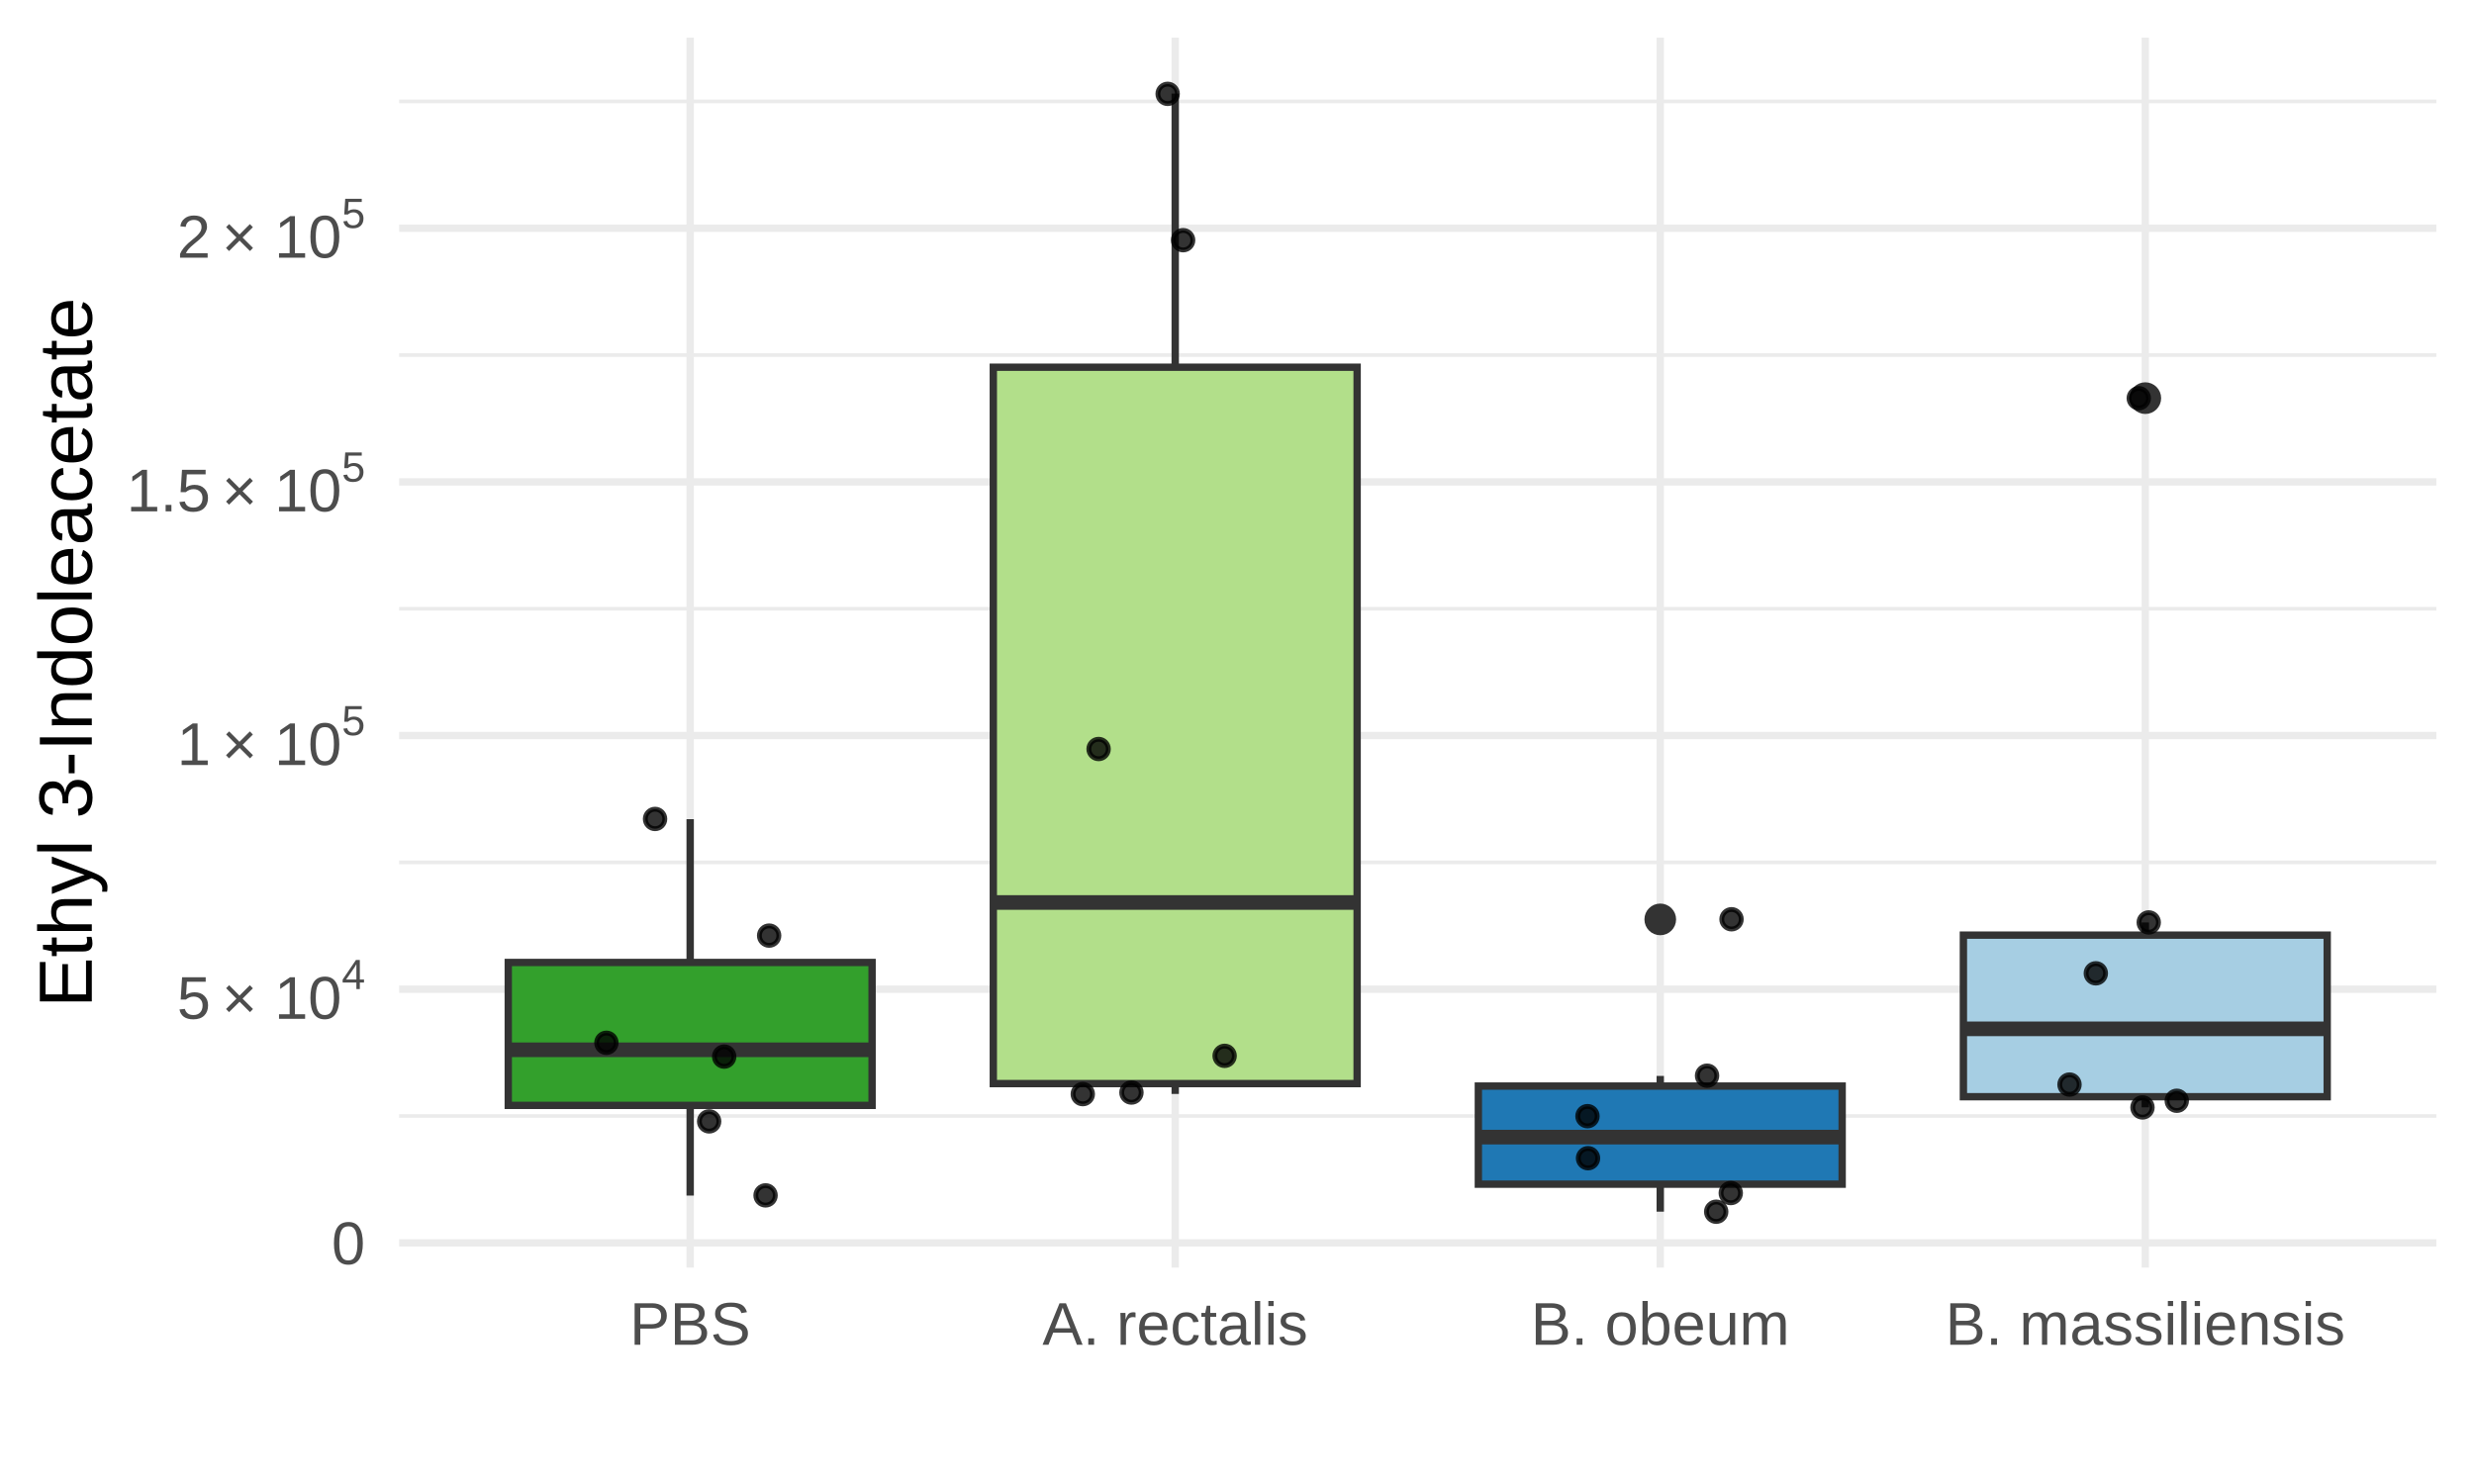
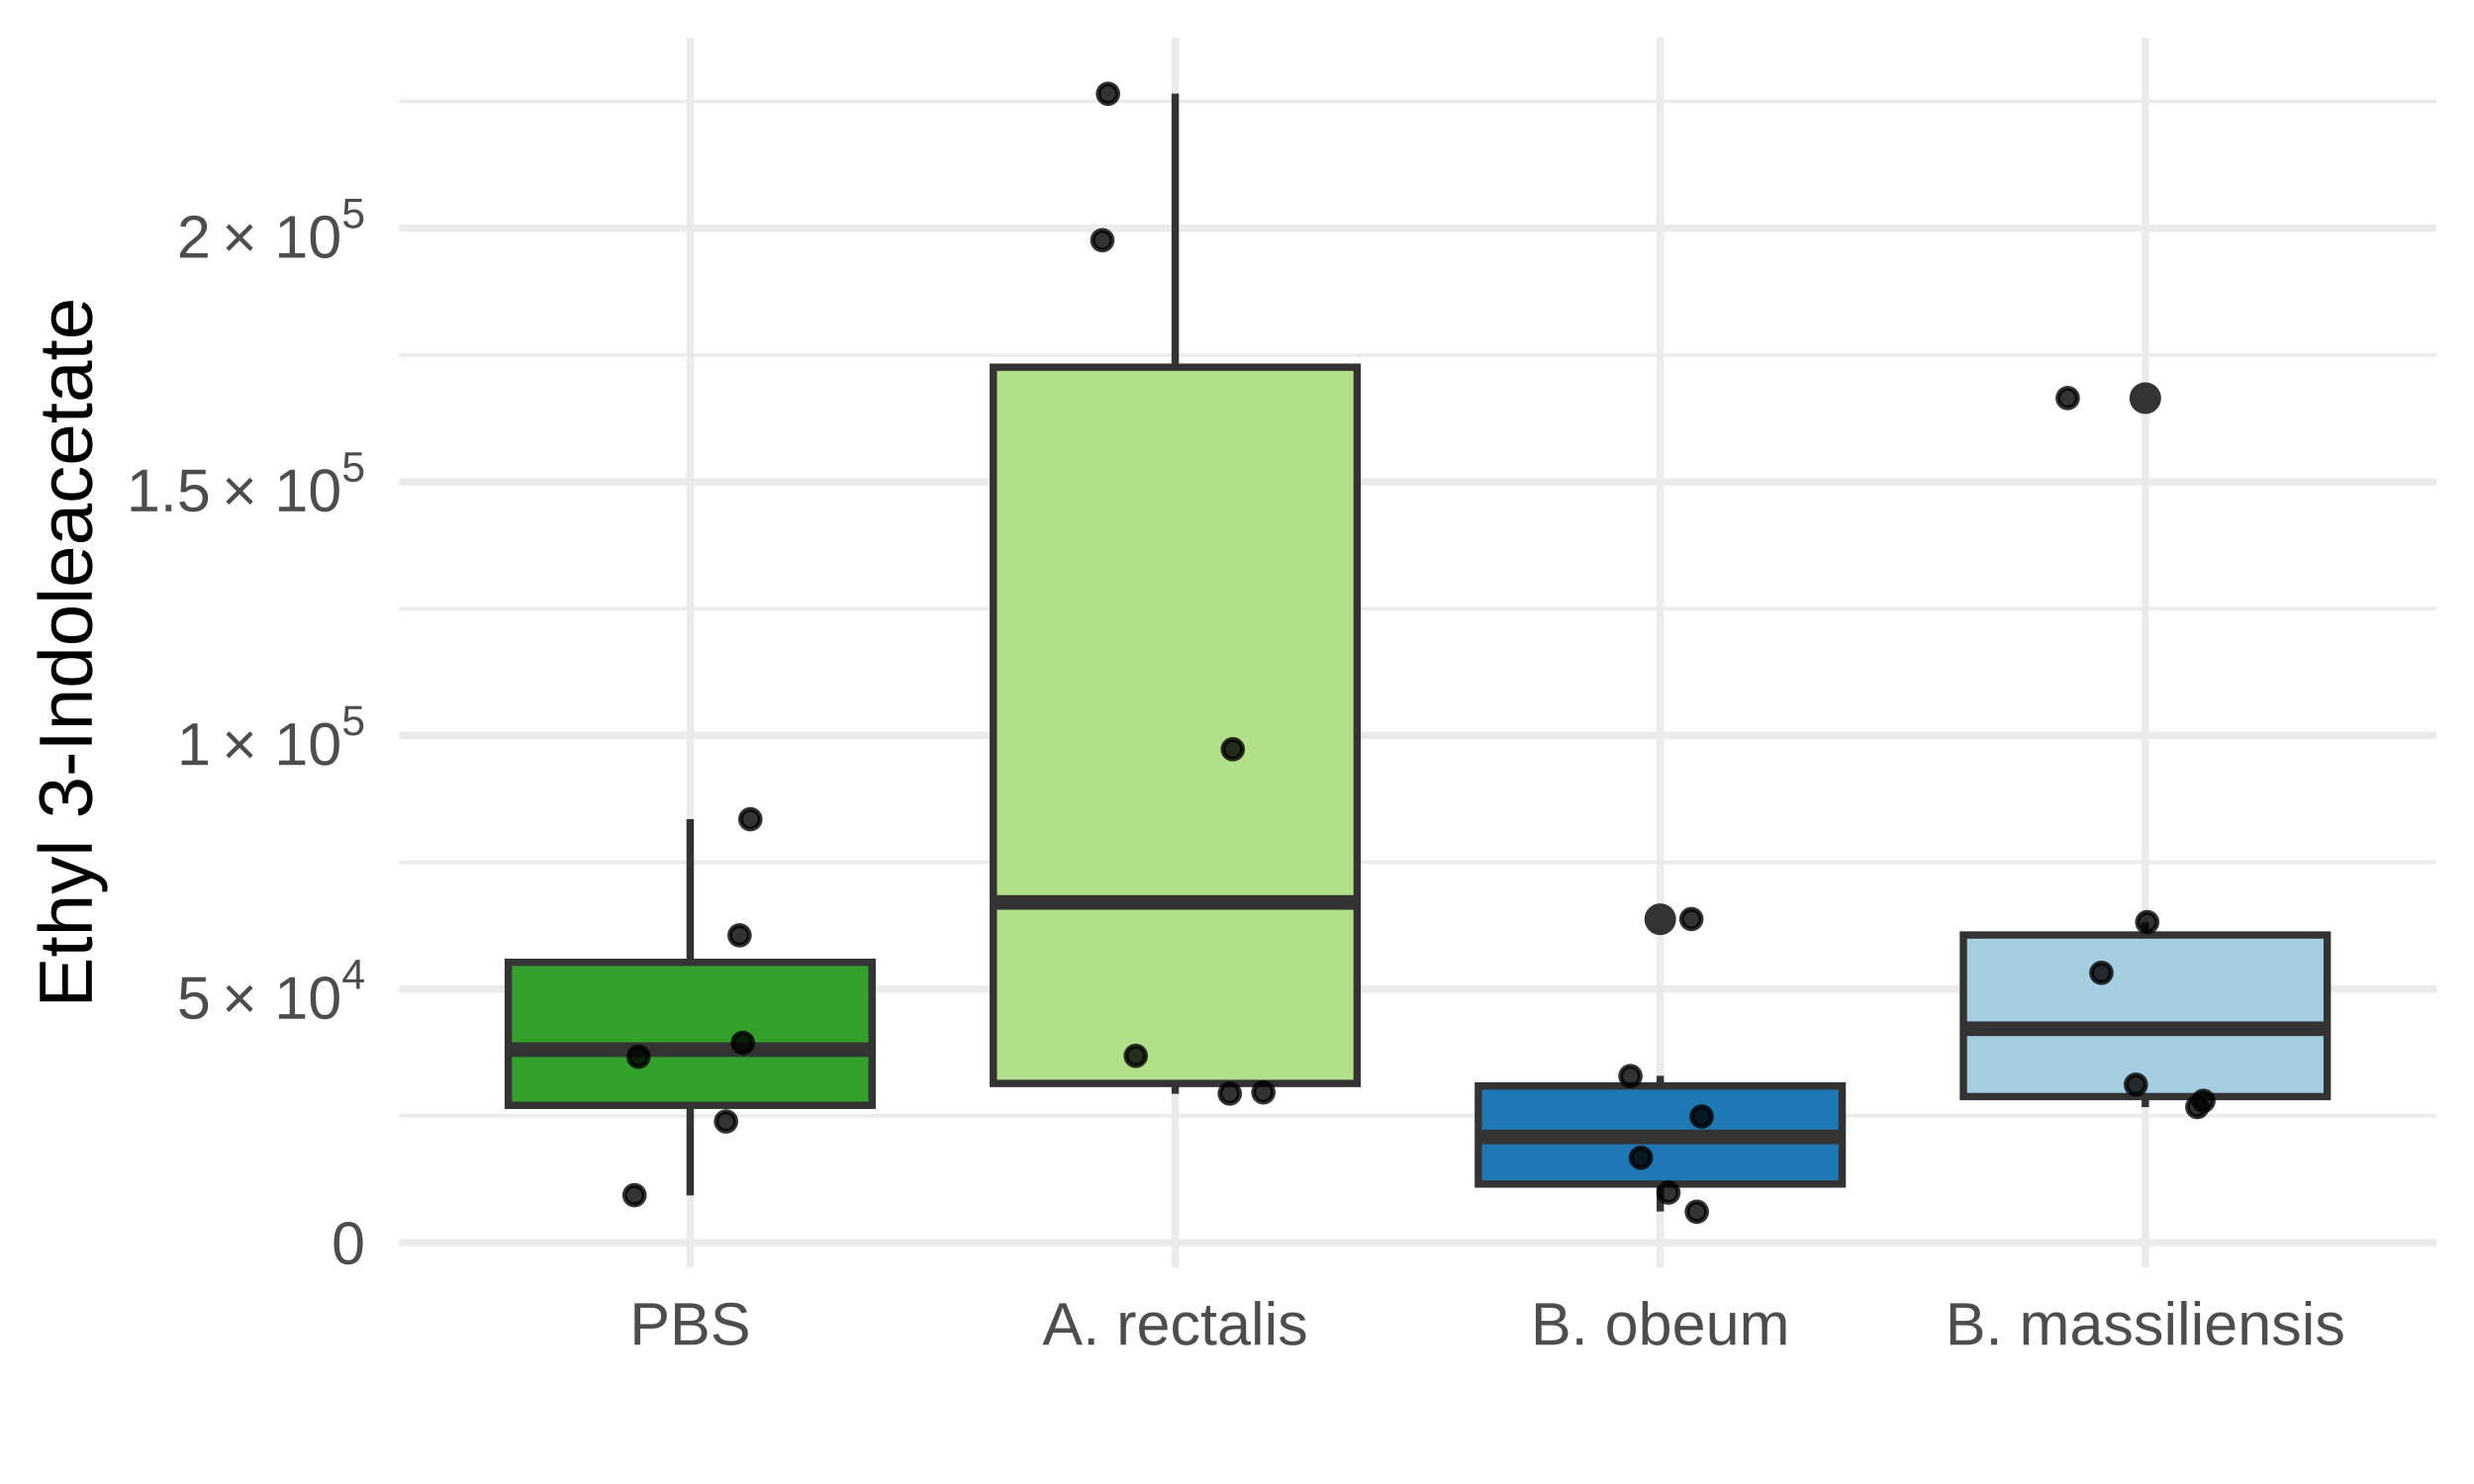
<svg xmlns="http://www.w3.org/2000/svg" class="svglite" width="360.00pt" height="216.00pt" viewBox="0 0 360.00 216.00">
  <defs>
    <style type="text/css">
    .svglite line, .svglite polyline, .svglite polygon, .svglite path, .svglite rect, .svglite circle {
      fill: none;
      stroke: #000000;
      stroke-linecap: round;
      stroke-linejoin: round;
      stroke-miterlimit: 10.00;
    }
    .svglite text {
      white-space: pre;
    }
  </style>
  </defs>
  <rect width="100%" height="100%" style="stroke: none; fill: none;" />
  <defs>
    <clipPath id="cpMC4wMHwzNjAuMDB8MC4wMHwyMTYuMDA=">
      <rect x="0.00" y="0.00" width="360.00" height="216.00" />
    </clipPath>
  </defs>
  <g clip-path="url(#cpMC4wMHwzNjAuMDB8MC4wMHwyMTYuMDA=)">
</g>
  <defs>
    <clipPath id="cpNTguMDh8MzU0LjUyfDUuNDh8MTg0LjUw">
      <rect x="58.08" y="5.48" width="296.44" height="179.02" />
    </clipPath>
  </defs>
  <g clip-path="url(#cpNTguMDh8MzU0LjUyfDUuNDh8MTg0LjUw)">
-     <polyline points="58.08,162.44 354.52,162.44 " style="stroke-width: 0.53; stroke: #EBEBEB; stroke-linecap: butt;" />
-     <polyline points="58.08,125.52 354.52,125.52 " style="stroke-width: 0.53; stroke: #EBEBEB; stroke-linecap: butt;" />
-     <polyline points="58.08,88.60 354.52,88.60 " style="stroke-width: 0.53; stroke: #EBEBEB; stroke-linecap: butt;" />
+     <polyline points="58.08,162.42 354.52,162.42 " style="stroke-width: 0.53; stroke: #EBEBEB; stroke-linecap: butt;" />
+     <polyline points="58.08,125.50 354.52,125.50 " style="stroke-width: 0.53; stroke: #EBEBEB; stroke-linecap: butt;" />
+     <polyline points="58.08,88.59 354.52,88.59 " style="stroke-width: 0.53; stroke: #EBEBEB; stroke-linecap: butt;" />
    <polyline points="58.08,51.68 354.52,51.68 " style="stroke-width: 0.53; stroke: #EBEBEB; stroke-linecap: butt;" />
    <polyline points="58.08,14.76 354.52,14.76 " style="stroke-width: 0.53; stroke: #EBEBEB; stroke-linecap: butt;" />
-     <polyline points="58.08,180.90 354.52,180.90 " style="stroke-width: 1.07; stroke: #EBEBEB; stroke-linecap: butt;" />
-     <polyline points="58.08,143.98 354.52,143.98 " style="stroke-width: 1.07; stroke: #EBEBEB; stroke-linecap: butt;" />
-     <polyline points="58.08,107.06 354.52,107.06 " style="stroke-width: 1.07; stroke: #EBEBEB; stroke-linecap: butt;" />
-     <polyline points="58.08,70.14 354.52,70.14 " style="stroke-width: 1.07; stroke: #EBEBEB; stroke-linecap: butt;" />
+     <polyline points="58.08,180.87 354.52,180.87 " style="stroke-width: 1.07; stroke: #EBEBEB; stroke-linecap: butt;" />
+     <polyline points="58.08,143.96 354.52,143.96 " style="stroke-width: 1.07; stroke: #EBEBEB; stroke-linecap: butt;" />
+     <polyline points="58.08,107.05 354.52,107.05 " style="stroke-width: 1.07; stroke: #EBEBEB; stroke-linecap: butt;" />
+     <polyline points="58.08,70.13 354.52,70.13 " style="stroke-width: 1.07; stroke: #EBEBEB; stroke-linecap: butt;" />
    <polyline points="58.08,33.22 354.52,33.22 " style="stroke-width: 1.07; stroke: #EBEBEB; stroke-linecap: butt;" />
    <polyline points="100.43,184.50 100.43,5.48 " style="stroke-width: 1.07; stroke: #EBEBEB; stroke-linecap: butt;" />
    <polyline points="171.01,184.50 171.01,5.48 " style="stroke-width: 1.07; stroke: #EBEBEB; stroke-linecap: butt;" />
    <polyline points="241.59,184.50 241.59,5.48 " style="stroke-width: 1.07; stroke: #EBEBEB; stroke-linecap: butt;" />
    <polyline points="312.17,184.50 312.17,5.48 " style="stroke-width: 1.07; stroke: #EBEBEB; stroke-linecap: butt;" />
-     <line x1="100.43" y1="140.09" x2="100.43" y2="119.23" style="stroke-width: 1.07; stroke: #333333; stroke-linecap: butt;" />
-     <line x1="100.43" y1="160.89" x2="100.43" y2="174.02" style="stroke-width: 1.07; stroke: #333333; stroke-linecap: butt;" />
-     <polygon points="73.96,140.09 73.96,160.89 126.90,160.89 126.90,140.09 73.96,140.09 " style="stroke-width: 1.07; stroke: #333333; stroke-linecap: butt; stroke-linejoin: miter; fill: #33A02C;" />
-     <line x1="73.96" y1="152.80" x2="126.90" y2="152.80" style="stroke-width: 2.13; stroke: #333333; stroke-linecap: butt; stroke-linejoin: miter;" />
+     <line x1="100.43" y1="140.07" x2="100.43" y2="119.22" style="stroke-width: 1.07; stroke: #333333; stroke-linecap: butt;" />
+     <line x1="100.43" y1="160.88" x2="100.43" y2="174.00" style="stroke-width: 1.07; stroke: #333333; stroke-linecap: butt;" />
+     <polygon points="73.96,140.07 73.96,160.88 126.90,160.88 126.90,140.07 73.96,140.07 " style="stroke-width: 1.07; stroke: #333333; stroke-linecap: butt; stroke-linejoin: miter; fill: #33A02C;" />
+     <line x1="73.96" y1="152.78" x2="126.90" y2="152.78" style="stroke-width: 2.13; stroke: #333333; stroke-linecap: butt; stroke-linejoin: miter;" />
    <line x1="171.01" y1="53.45" x2="171.01" y2="13.62" style="stroke-width: 1.07; stroke: #333333; stroke-linecap: butt;" />
-     <line x1="171.01" y1="157.72" x2="171.01" y2="159.23" style="stroke-width: 1.07; stroke: #333333; stroke-linecap: butt;" />
-     <polygon points="144.54,53.45 144.54,157.72 197.48,157.72 197.48,53.45 144.54,53.45 " style="stroke-width: 1.07; stroke: #333333; stroke-linecap: butt; stroke-linejoin: miter; fill: #B2DF8A;" />
-     <line x1="144.54" y1="131.36" x2="197.48" y2="131.36" style="stroke-width: 2.13; stroke: #333333; stroke-linecap: butt; stroke-linejoin: miter;" />
-     <circle cx="241.59" cy="133.82" r="1.95" style="stroke-width: 0.71; stroke: #333333; fill: #333333;" />
-     <line x1="241.59" y1="158.08" x2="241.59" y2="156.60" style="stroke-width: 1.07; stroke: #333333; stroke-linecap: butt;" />
-     <line x1="241.59" y1="172.36" x2="241.59" y2="176.36" style="stroke-width: 1.07; stroke: #333333; stroke-linecap: butt;" />
-     <polygon points="215.12,158.08 215.12,172.36 268.06,172.36 268.06,158.08 215.12,158.08 " style="stroke-width: 1.07; stroke: #333333; stroke-linecap: butt; stroke-linejoin: miter; fill: #1F78B4;" />
-     <line x1="215.12" y1="165.51" x2="268.06" y2="165.51" style="stroke-width: 2.13; stroke: #333333; stroke-linecap: butt; stroke-linejoin: miter;" />
+     <line x1="171.01" y1="157.70" x2="171.01" y2="159.21" style="stroke-width: 1.07; stroke: #333333; stroke-linecap: butt;" />
+     <polygon points="144.54,53.45 144.54,157.70 197.48,157.70 197.48,53.45 144.54,53.45 " style="stroke-width: 1.07; stroke: #333333; stroke-linecap: butt; stroke-linejoin: miter; fill: #B2DF8A;" />
+     <line x1="144.54" y1="131.35" x2="197.48" y2="131.35" style="stroke-width: 2.13; stroke: #333333; stroke-linecap: butt; stroke-linejoin: miter;" />
+     <circle cx="241.59" cy="133.80" r="1.95" style="stroke-width: 0.71; stroke: #333333; fill: #333333;" />
+     <line x1="241.59" y1="158.06" x2="241.59" y2="156.59" style="stroke-width: 1.07; stroke: #333333; stroke-linecap: butt;" />
+     <line x1="241.59" y1="172.34" x2="241.59" y2="176.33" style="stroke-width: 1.07; stroke: #333333; stroke-linecap: butt;" />
+     <polygon points="215.12,158.06 215.12,172.34 268.06,172.34 268.06,158.06 215.12,158.06 " style="stroke-width: 1.07; stroke: #333333; stroke-linecap: butt; stroke-linejoin: miter; fill: #1F78B4;" />
+     <line x1="215.12" y1="165.49" x2="268.06" y2="165.49" style="stroke-width: 2.13; stroke: #333333; stroke-linecap: butt; stroke-linejoin: miter;" />
    <circle cx="312.17" cy="57.95" r="1.95" style="stroke-width: 0.71; stroke: #333333; fill: #333333;" />
-     <line x1="312.17" y1="136.11" x2="312.17" y2="134.27" style="stroke-width: 1.07; stroke: #333333; stroke-linecap: butt;" />
-     <line x1="312.17" y1="159.63" x2="312.17" y2="161.17" style="stroke-width: 1.07; stroke: #333333; stroke-linecap: butt;" />
-     <polygon points="285.70,136.11 285.70,159.63 338.64,159.63 338.64,136.11 285.70,136.11 " style="stroke-width: 1.07; stroke: #333333; stroke-linecap: butt; stroke-linejoin: miter; fill: #A6CEE3;" />
-     <line x1="285.70" y1="149.75" x2="338.64" y2="149.75" style="stroke-width: 2.13; stroke: #333333; stroke-linecap: butt; stroke-linejoin: miter;" />
-     <circle cx="249.73" cy="176.37" r="1.42" style="stroke-width: 0.71; stroke: #000000; stroke-opacity: 0.80; fill: #000000; fill-opacity: 0.80;" />
-     <circle cx="231.00" cy="162.46" r="1.42" style="stroke-width: 0.71; stroke: #000000; stroke-opacity: 0.80; fill: #000000; fill-opacity: 0.80;" />
-     <circle cx="301.14" cy="157.86" r="1.42" style="stroke-width: 0.71; stroke: #000000; stroke-opacity: 0.80; fill: #000000; fill-opacity: 0.80;" />
-     <circle cx="172.16" cy="34.96" r="1.42" style="stroke-width: 0.71; stroke: #000000; stroke-opacity: 0.80; fill: #000000; fill-opacity: 0.80;" />
-     <circle cx="159.86" cy="109.02" r="1.42" style="stroke-width: 0.71; stroke: #000000; stroke-opacity: 0.80; fill: #000000; fill-opacity: 0.80;" />
-     <circle cx="103.19" cy="163.22" r="1.42" style="stroke-width: 0.71; stroke: #000000; stroke-opacity: 0.80; fill: #000000; fill-opacity: 0.80;" />
-     <circle cx="111.40" cy="173.99" r="1.42" style="stroke-width: 0.71; stroke: #000000; stroke-opacity: 0.80; fill: #000000; fill-opacity: 0.80;" />
-     <circle cx="316.75" cy="160.22" r="1.42" style="stroke-width: 0.71; stroke: #000000; stroke-opacity: 0.80; fill: #000000; fill-opacity: 0.80;" />
-     <circle cx="251.85" cy="173.65" r="1.42" style="stroke-width: 0.71; stroke: #000000; stroke-opacity: 0.80; fill: #000000; fill-opacity: 0.80;" />
-     <circle cx="251.96" cy="133.80" r="1.42" style="stroke-width: 0.71; stroke: #000000; stroke-opacity: 0.80; fill: #000000; fill-opacity: 0.80;" />
-     <circle cx="311.22" cy="57.96" r="1.42" style="stroke-width: 0.71; stroke: #000000; stroke-opacity: 0.80; fill: #000000; fill-opacity: 0.80;" />
-     <circle cx="157.56" cy="159.25" r="1.42" style="stroke-width: 0.71; stroke: #000000; stroke-opacity: 0.80; fill: #000000; fill-opacity: 0.80;" />
-     <circle cx="169.91" cy="13.66" r="1.42" style="stroke-width: 0.71; stroke: #000000; stroke-opacity: 0.80; fill: #000000; fill-opacity: 0.80;" />
-     <circle cx="95.32" cy="119.20" r="1.42" style="stroke-width: 0.71; stroke: #000000; stroke-opacity: 0.80; fill: #000000; fill-opacity: 0.80;" />
-     <circle cx="105.38" cy="153.79" r="1.42" style="stroke-width: 0.71; stroke: #000000; stroke-opacity: 0.80; fill: #000000; fill-opacity: 0.80;" />
-     <circle cx="312.67" cy="134.26" r="1.42" style="stroke-width: 0.71; stroke: #000000; stroke-opacity: 0.80; fill: #000000; fill-opacity: 0.80;" />
-     <circle cx="231.08" cy="168.58" r="1.42" style="stroke-width: 0.71; stroke: #000000; stroke-opacity: 0.80; fill: #000000; fill-opacity: 0.80;" />
-     <circle cx="248.40" cy="156.57" r="1.42" style="stroke-width: 0.71; stroke: #000000; stroke-opacity: 0.80; fill: #000000; fill-opacity: 0.80;" />
-     <circle cx="304.97" cy="141.67" r="1.42" style="stroke-width: 0.71; stroke: #000000; stroke-opacity: 0.80; fill: #000000; fill-opacity: 0.80;" />
-     <circle cx="164.64" cy="159.02" r="1.42" style="stroke-width: 0.71; stroke: #000000; stroke-opacity: 0.80; fill: #000000; fill-opacity: 0.80;" />
-     <circle cx="178.20" cy="153.68" r="1.42" style="stroke-width: 0.71; stroke: #000000; stroke-opacity: 0.80; fill: #000000; fill-opacity: 0.80;" />
-     <circle cx="111.92" cy="136.18" r="1.42" style="stroke-width: 0.71; stroke: #000000; stroke-opacity: 0.80; fill: #000000; fill-opacity: 0.80;" />
-     <circle cx="88.24" cy="151.78" r="1.42" style="stroke-width: 0.71; stroke: #000000; stroke-opacity: 0.80; fill: #000000; fill-opacity: 0.80;" />
-     <circle cx="311.76" cy="161.19" r="1.42" style="stroke-width: 0.71; stroke: #000000; stroke-opacity: 0.80; fill: #000000; fill-opacity: 0.80;" />
+     <line x1="312.17" y1="136.09" x2="312.17" y2="134.25" style="stroke-width: 1.07; stroke: #333333; stroke-linecap: butt;" />
+     <line x1="312.17" y1="159.61" x2="312.17" y2="161.15" style="stroke-width: 1.07; stroke: #333333; stroke-linecap: butt;" />
+     <polygon points="285.70,136.09 285.70,159.61 338.64,159.61 338.64,136.09 285.70,136.09 " style="stroke-width: 1.07; stroke: #333333; stroke-linecap: butt; stroke-linejoin: miter; fill: #A6CEE3;" />
+     <line x1="285.70" y1="149.73" x2="338.64" y2="149.73" style="stroke-width: 2.13; stroke: #333333; stroke-linecap: butt; stroke-linejoin: miter;" />
+     <circle cx="246.91" cy="176.37" r="1.42" style="stroke-width: 0.71; stroke: #000000; stroke-opacity: 0.80; fill: #000000; fill-opacity: 0.80;" />
+     <circle cx="247.62" cy="162.51" r="1.42" style="stroke-width: 0.71; stroke: #000000; stroke-opacity: 0.80; fill: #000000; fill-opacity: 0.80;" />
+     <circle cx="310.80" cy="157.88" r="1.42" style="stroke-width: 0.71; stroke: #000000; stroke-opacity: 0.80; fill: #000000; fill-opacity: 0.80;" />
+     <circle cx="160.41" cy="34.97" r="1.42" style="stroke-width: 0.71; stroke: #000000; stroke-opacity: 0.80; fill: #000000; fill-opacity: 0.80;" />
+     <circle cx="179.39" cy="109.05" r="1.42" style="stroke-width: 0.71; stroke: #000000; stroke-opacity: 0.80; fill: #000000; fill-opacity: 0.80;" />
+     <circle cx="105.65" cy="163.23" r="1.42" style="stroke-width: 0.71; stroke: #000000; stroke-opacity: 0.80; fill: #000000; fill-opacity: 0.80;" />
+     <circle cx="92.33" cy="173.96" r="1.42" style="stroke-width: 0.71; stroke: #000000; stroke-opacity: 0.80; fill: #000000; fill-opacity: 0.80;" />
+     <circle cx="320.63" cy="160.23" r="1.42" style="stroke-width: 0.71; stroke: #000000; stroke-opacity: 0.80; fill: #000000; fill-opacity: 0.80;" />
+     <circle cx="242.78" cy="173.59" r="1.42" style="stroke-width: 0.71; stroke: #000000; stroke-opacity: 0.80; fill: #000000; fill-opacity: 0.80;" />
+     <circle cx="246.12" cy="133.77" r="1.42" style="stroke-width: 0.71; stroke: #000000; stroke-opacity: 0.80; fill: #000000; fill-opacity: 0.80;" />
+     <circle cx="300.88" cy="57.94" r="1.42" style="stroke-width: 0.71; stroke: #000000; stroke-opacity: 0.80; fill: #000000; fill-opacity: 0.80;" />
+     <circle cx="178.95" cy="159.17" r="1.42" style="stroke-width: 0.71; stroke: #000000; stroke-opacity: 0.80; fill: #000000; fill-opacity: 0.80;" />
+     <circle cx="161.23" cy="13.65" r="1.42" style="stroke-width: 0.71; stroke: #000000; stroke-opacity: 0.80; fill: #000000; fill-opacity: 0.80;" />
+     <circle cx="109.19" cy="119.24" r="1.42" style="stroke-width: 0.71; stroke: #000000; stroke-opacity: 0.80; fill: #000000; fill-opacity: 0.80;" />
+     <circle cx="92.92" cy="153.81" r="1.42" style="stroke-width: 0.71; stroke: #000000; stroke-opacity: 0.80; fill: #000000; fill-opacity: 0.80;" />
+     <circle cx="312.45" cy="134.22" r="1.42" style="stroke-width: 0.71; stroke: #000000; stroke-opacity: 0.80; fill: #000000; fill-opacity: 0.80;" />
+     <circle cx="238.77" cy="168.51" r="1.42" style="stroke-width: 0.71; stroke: #000000; stroke-opacity: 0.80; fill: #000000; fill-opacity: 0.80;" />
+     <circle cx="237.25" cy="156.63" r="1.42" style="stroke-width: 0.71; stroke: #000000; stroke-opacity: 0.80; fill: #000000; fill-opacity: 0.80;" />
+     <circle cx="305.78" cy="141.60" r="1.42" style="stroke-width: 0.71; stroke: #000000; stroke-opacity: 0.80; fill: #000000; fill-opacity: 0.80;" />
+     <circle cx="183.84" cy="159.00" r="1.42" style="stroke-width: 0.71; stroke: #000000; stroke-opacity: 0.80; fill: #000000; fill-opacity: 0.80;" />
+     <circle cx="165.27" cy="153.68" r="1.42" style="stroke-width: 0.71; stroke: #000000; stroke-opacity: 0.80; fill: #000000; fill-opacity: 0.80;" />
+     <circle cx="107.62" cy="136.14" r="1.42" style="stroke-width: 0.71; stroke: #000000; stroke-opacity: 0.80; fill: #000000; fill-opacity: 0.80;" />
+     <circle cx="108.10" cy="151.79" r="1.42" style="stroke-width: 0.71; stroke: #000000; stroke-opacity: 0.80; fill: #000000; fill-opacity: 0.80;" />
+     <circle cx="319.74" cy="161.13" r="1.42" style="stroke-width: 0.71; stroke: #000000; stroke-opacity: 0.80; fill: #000000; fill-opacity: 0.80;" />
  </g>
  <g clip-path="url(#cpMC4wMHwzNjAuMDB8MC4wMHwyMTYuMDA=)">
-     <text x="48.25" y="184.01" style="font-size: 8.80px;fill: #4D4D4D; font-family: &quot;Arial&quot;;" textLength="4.90px" lengthAdjust="spacingAndGlyphs">0</text>
-     <text x="25.76" y="148.29" style="font-size: 8.80px;fill: #4D4D4D; font-family: &quot;Arial&quot;;" textLength="4.90px" lengthAdjust="spacingAndGlyphs">5</text>
-     <text x="32.28" y="148.29" style="font-size: 8.80px;fill: #4D4D4D; font-family: &quot;Arial&quot;;" textLength="6.02px" lengthAdjust="spacingAndGlyphs">×</text>
-     <text x="39.93" y="148.29" style="font-size: 8.80px;fill: #4D4D4D; font-family: &quot;Arial&quot;;" textLength="9.79px" lengthAdjust="spacingAndGlyphs">10</text>
-     <text x="49.72" y="143.96" style="font-size: 6.16px;fill: #4D4D4D; font-family: &quot;Arial&quot;;" textLength="3.43px" lengthAdjust="spacingAndGlyphs">4</text>
-     <text x="25.76" y="111.35" style="font-size: 8.80px;fill: #4D4D4D; font-family: &quot;Arial&quot;;" textLength="4.90px" lengthAdjust="spacingAndGlyphs">1</text>
-     <text x="32.28" y="111.35" style="font-size: 8.80px;fill: #4D4D4D; font-family: &quot;Arial&quot;;" textLength="6.02px" lengthAdjust="spacingAndGlyphs">×</text>
-     <text x="39.93" y="111.35" style="font-size: 8.80px;fill: #4D4D4D; font-family: &quot;Arial&quot;;" textLength="9.79px" lengthAdjust="spacingAndGlyphs">10</text>
-     <text x="49.72" y="107.01" style="font-size: 6.16px;fill: #4D4D4D; font-family: &quot;Arial&quot;;" textLength="3.43px" lengthAdjust="spacingAndGlyphs">5</text>
-     <text x="18.41" y="74.43" style="font-size: 8.80px;fill: #4D4D4D; font-family: &quot;Arial&quot;;" textLength="12.24px" lengthAdjust="spacingAndGlyphs">1.5</text>
-     <text x="32.28" y="74.43" style="font-size: 8.80px;fill: #4D4D4D; font-family: &quot;Arial&quot;;" textLength="6.02px" lengthAdjust="spacingAndGlyphs">×</text>
-     <text x="39.93" y="74.43" style="font-size: 8.80px;fill: #4D4D4D; font-family: &quot;Arial&quot;;" textLength="9.79px" lengthAdjust="spacingAndGlyphs">10</text>
-     <text x="49.72" y="70.09" style="font-size: 6.16px;fill: #4D4D4D; font-family: &quot;Arial&quot;;" textLength="3.43px" lengthAdjust="spacingAndGlyphs">5</text>
+     <text x="48.25" y="183.98" style="font-size: 8.80px;fill: #4D4D4D; font-family: &quot;Arial&quot;;" textLength="4.90px" lengthAdjust="spacingAndGlyphs">0</text>
+     <text x="25.76" y="148.28" style="font-size: 8.80px;fill: #4D4D4D; font-family: &quot;Arial&quot;;" textLength="4.90px" lengthAdjust="spacingAndGlyphs">5</text>
+     <text x="32.28" y="148.28" style="font-size: 8.80px;fill: #4D4D4D; font-family: &quot;Arial&quot;;" textLength="6.02px" lengthAdjust="spacingAndGlyphs">×</text>
+     <text x="39.93" y="148.28" style="font-size: 8.80px;fill: #4D4D4D; font-family: &quot;Arial&quot;;" textLength="9.79px" lengthAdjust="spacingAndGlyphs">10</text>
+     <text x="49.72" y="143.94" style="font-size: 6.16px;fill: #4D4D4D; font-family: &quot;Arial&quot;;" textLength="3.43px" lengthAdjust="spacingAndGlyphs">4</text>
+     <text x="25.76" y="111.34" style="font-size: 8.80px;fill: #4D4D4D; font-family: &quot;Arial&quot;;" textLength="4.90px" lengthAdjust="spacingAndGlyphs">1</text>
+     <text x="32.28" y="111.34" style="font-size: 8.80px;fill: #4D4D4D; font-family: &quot;Arial&quot;;" textLength="6.02px" lengthAdjust="spacingAndGlyphs">×</text>
+     <text x="39.93" y="111.34" style="font-size: 8.80px;fill: #4D4D4D; font-family: &quot;Arial&quot;;" textLength="9.79px" lengthAdjust="spacingAndGlyphs">10</text>
+     <text x="49.72" y="107.00" style="font-size: 6.16px;fill: #4D4D4D; font-family: &quot;Arial&quot;;" textLength="3.43px" lengthAdjust="spacingAndGlyphs">5</text>
+     <text x="18.41" y="74.42" style="font-size: 8.80px;fill: #4D4D4D; font-family: &quot;Arial&quot;;" textLength="12.24px" lengthAdjust="spacingAndGlyphs">1.5</text>
+     <text x="32.28" y="74.42" style="font-size: 8.80px;fill: #4D4D4D; font-family: &quot;Arial&quot;;" textLength="6.02px" lengthAdjust="spacingAndGlyphs">×</text>
+     <text x="39.93" y="74.42" style="font-size: 8.80px;fill: #4D4D4D; font-family: &quot;Arial&quot;;" textLength="9.79px" lengthAdjust="spacingAndGlyphs">10</text>
+     <text x="49.72" y="70.08" style="font-size: 6.16px;fill: #4D4D4D; font-family: &quot;Arial&quot;;" textLength="3.43px" lengthAdjust="spacingAndGlyphs">5</text>
    <text x="25.76" y="37.51" style="font-size: 8.80px;fill: #4D4D4D; font-family: &quot;Arial&quot;;" textLength="4.90px" lengthAdjust="spacingAndGlyphs">2</text>
    <text x="32.28" y="37.51" style="font-size: 8.80px;fill: #4D4D4D; font-family: &quot;Arial&quot;;" textLength="6.02px" lengthAdjust="spacingAndGlyphs">×</text>
    <text x="39.93" y="37.51" style="font-size: 8.80px;fill: #4D4D4D; font-family: &quot;Arial&quot;;" textLength="9.79px" lengthAdjust="spacingAndGlyphs">10</text>
    <text x="49.72" y="33.17" style="font-size: 6.16px;fill: #4D4D4D; font-family: &quot;Arial&quot;;" textLength="3.43px" lengthAdjust="spacingAndGlyphs">5</text>
    <text x="100.43" y="195.74" text-anchor="middle" style="font-size: 8.80px;fill: #4D4D4D; font-family: &quot;Arial&quot;;" textLength="17.60px" lengthAdjust="spacingAndGlyphs">PBS</text>
    <text x="171.01" y="195.74" text-anchor="middle" style="font-size: 8.80px;fill: #4D4D4D; font-family: &quot;Arial&quot;;" textLength="38.64px" lengthAdjust="spacingAndGlyphs">A. rectalis</text>
    <text x="241.59" y="195.74" text-anchor="middle" style="font-size: 8.80px;fill: #4D4D4D; font-family: &quot;Arial&quot;;" textLength="37.68px" lengthAdjust="spacingAndGlyphs">B. obeum</text>
    <text x="312.17" y="195.74" text-anchor="middle" style="font-size: 8.80px;fill: #4D4D4D; font-family: &quot;Arial&quot;;" textLength="58.18px" lengthAdjust="spacingAndGlyphs">B. massiliensis</text>
    <text transform="translate(13.36,94.99) rotate(-90)" text-anchor="middle" style="font-size: 11.00px; font-family: &quot;Arial&quot;;" textLength="103.38px" lengthAdjust="spacingAndGlyphs">Ethyl 3-Indoleacetate</text>
  </g>
</svg>
